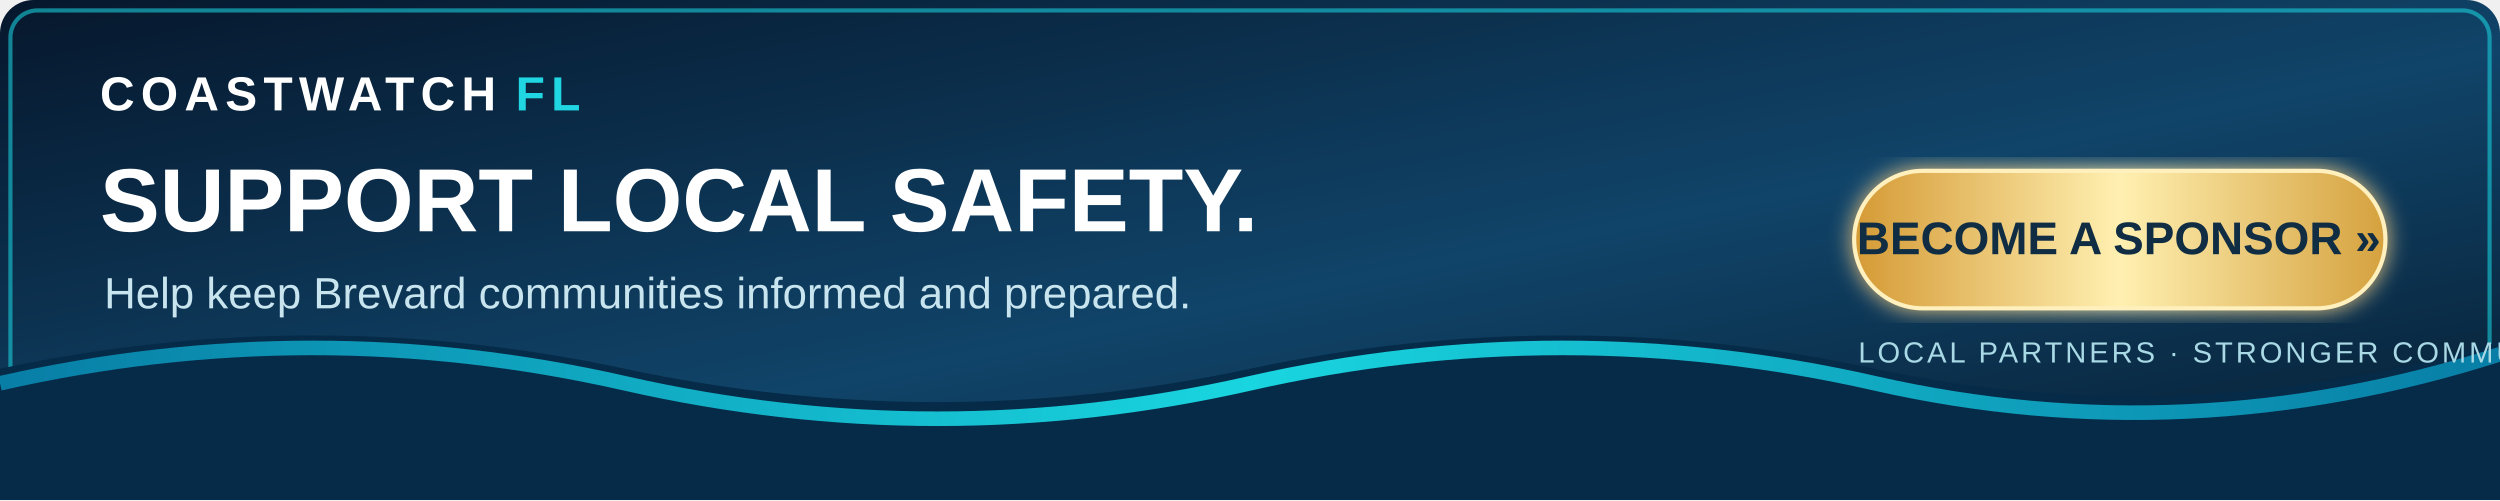
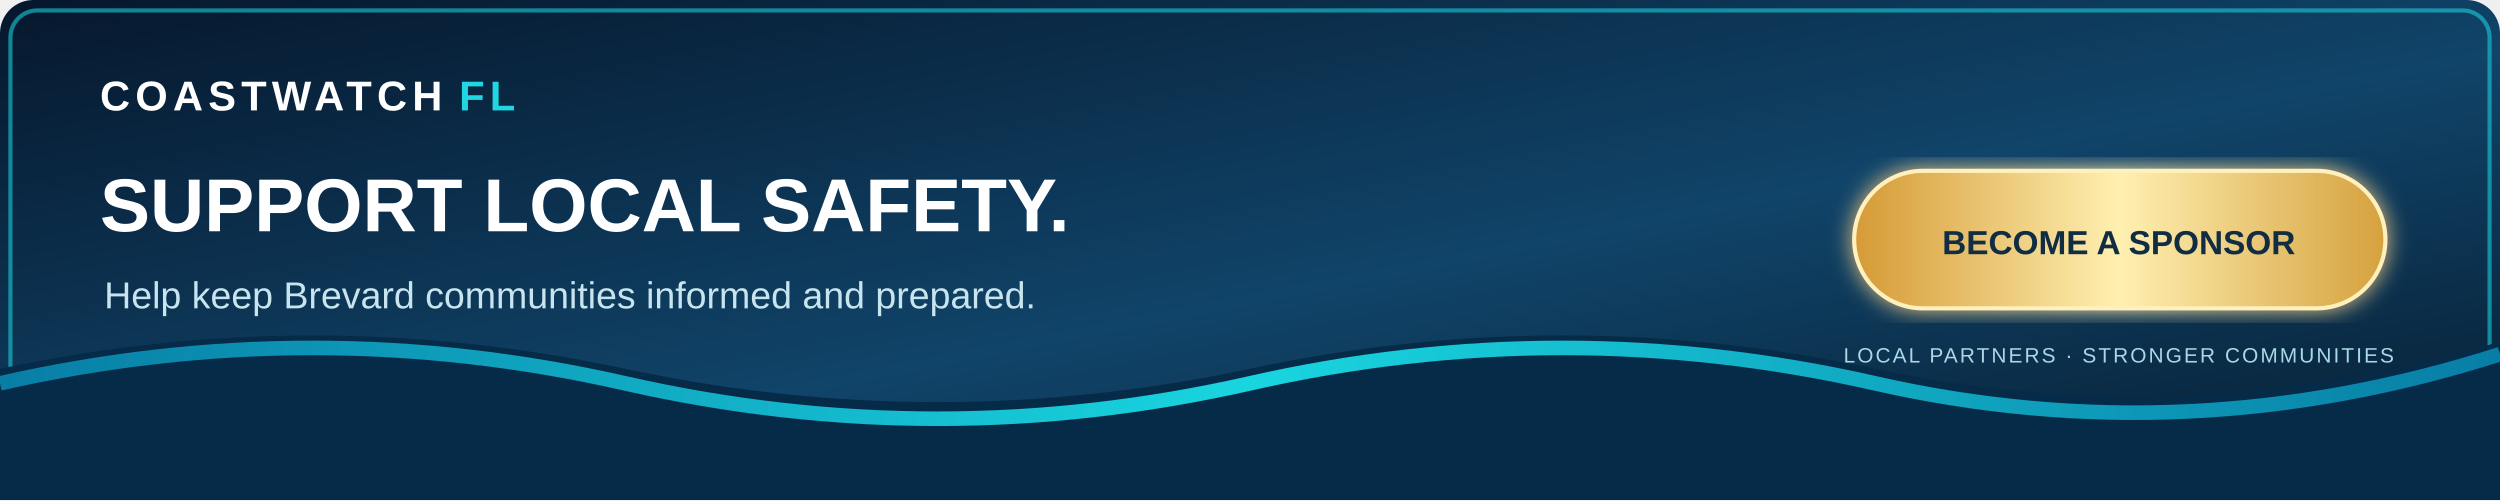
<svg xmlns="http://www.w3.org/2000/svg" width="1200" height="240" viewBox="0 0 1200 240" role="img" aria-labelledby="t d">
  <defs>
    <linearGradient id="bg" x2="1" y2="1">
      <stop stop-color="#06172c" />
      <stop offset=".55" stop-color="#104469" />
      <stop offset="1" stop-color="#061a2d" />
    </linearGradient>
    <linearGradient id="gold">
      <stop stop-color="#d59a35" />
      <stop offset=".5" stop-color="#fff0b1" />
      <stop offset="1" stop-color="#d5a13e" />
    </linearGradient>
    <linearGradient id="wave">
      <stop stop-color="#087da5" />
      <stop offset=".5" stop-color="#19d5df" />
      <stop offset="1" stop-color="#087da5" />
    </linearGradient>
    <filter id="glow">
      <feGaussianBlur stdDeviation="5" result="b" />
      <feMerge>
        <feMergeNode in="b" />
        <feMergeNode in="SourceGraphic" />
      </feMerge>
    </filter>
  </defs>
  <rect width="1200" height="240" rx="16" fill="url(#bg)" />
  <rect x="5" y="5" width="1190" height="230" rx="13" fill="none" stroke="#19cbd8" stroke-opacity=".6" stroke-width="2" />
  <path d="M0 177 Q150 145 300 177 T600 177 T900 177 T1200 164 V240 H0Z" fill="#052b48" />
  <path d="M0 184 Q150 150 300 184 T600 184 T900 184 T1200 170" fill="none" stroke="url(#wave)" stroke-width="7">
    <animate attributeName="d" values="M0 184 Q150 150 300 184 T600 184 T900 184 T1200 170;M0 184 Q150 210 300 180 T600 198 T900 170 T1200 184;M0 184 Q150 150 300 184 T600 184 T900 184 T1200 170" dur="7s" repeatCount="indefinite" />
  </path>
  <g font-family="Arial,sans-serif">
-     <text x="48" y="53" fill="#fff" font-size="23" font-weight="900" letter-spacing="3">COASTWATCH <tspan fill="#20d6e2">FL</tspan>
+     <text x="48" y="53" fill="#fff" font-size="20" font-weight="900" letter-spacing="2.5">COASTWATCH <tspan fill="#20d6e2">FL</tspan>
    </text>
-     <text x="48" y="111" fill="#fff" font-size="43" font-weight="900">SUPPORT LOCAL SAFETY.</text>
-     <text x="50" y="148" fill="#c8e5ef" font-size="21">Help keep Brevard communities informed and prepared.</text>
+     <text x="48" y="111" fill="#fff" font-size="36" font-weight="900">SUPPORT LOCAL SAFETY.</text>
+     <text x="50" y="148" fill="#c8e5ef" font-size="18">Help keep Brevard communities informed and prepared.</text>
    <rect x="890" y="82" width="255" height="66" rx="33" fill="url(#gold)" stroke="#fff0bd" stroke-width="2" filter="url(#glow)">
      <animate attributeName="opacity" values="1;.84;1" dur="2.5s" repeatCount="indefinite" />
    </rect>
-     <text x="1017" y="122" fill="#102d43" font-size="22" font-weight="900" text-anchor="middle">BECOME A SPONSOR »</text>
-     <text x="892" y="174" fill="#a9d9e5" font-size="14" letter-spacing="1.4">LOCAL PARTNERS · STRONGER COMMUNITIES</text>
+     <text x="1017" y="122" fill="#102d43" font-size="16" font-weight="850" text-anchor="middle">BECOME A SPONSOR</text>
+     <text x="1017" y="174" fill="#a9d9e5" font-size="10" letter-spacing="1" text-anchor="middle">LOCAL PARTNERS · STRONGER COMMUNITIES</text>
  </g>
</svg>
